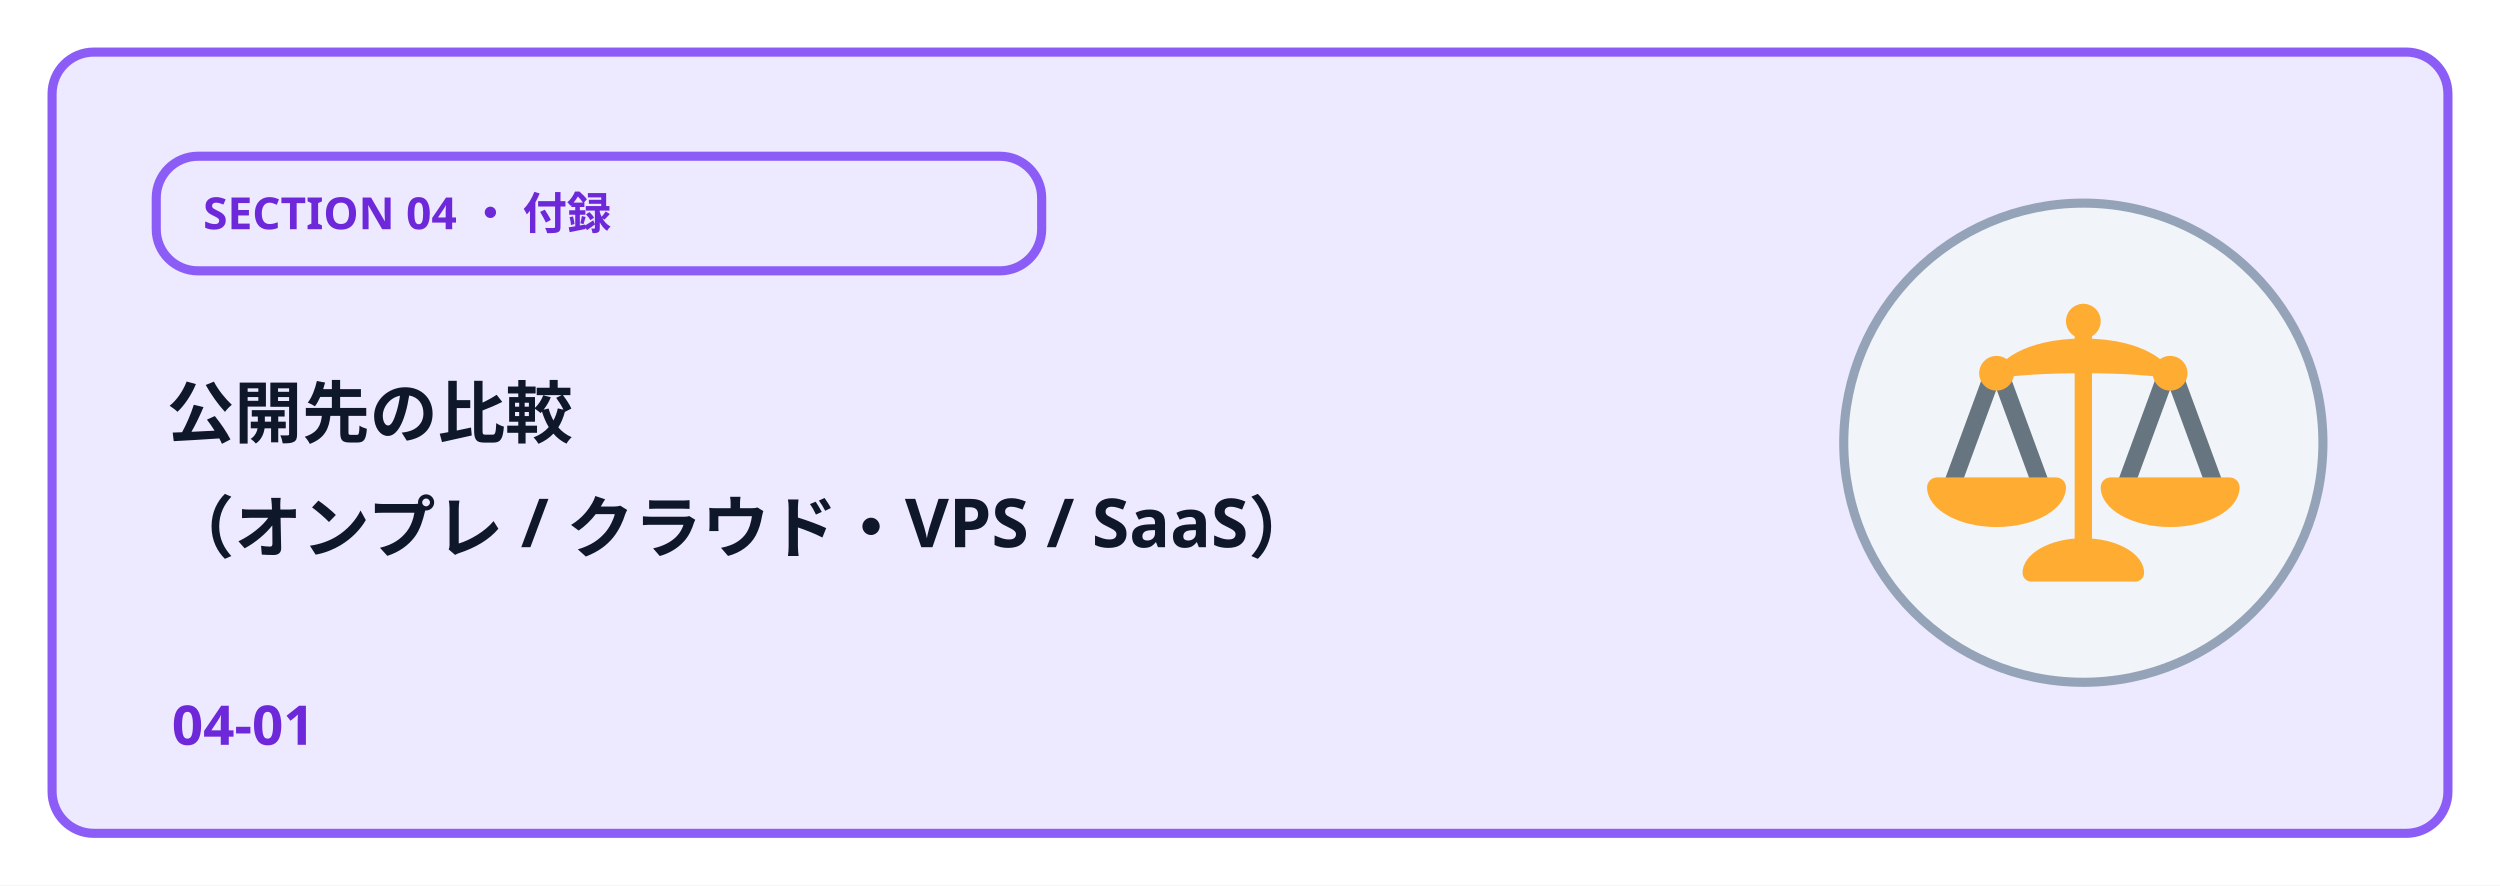
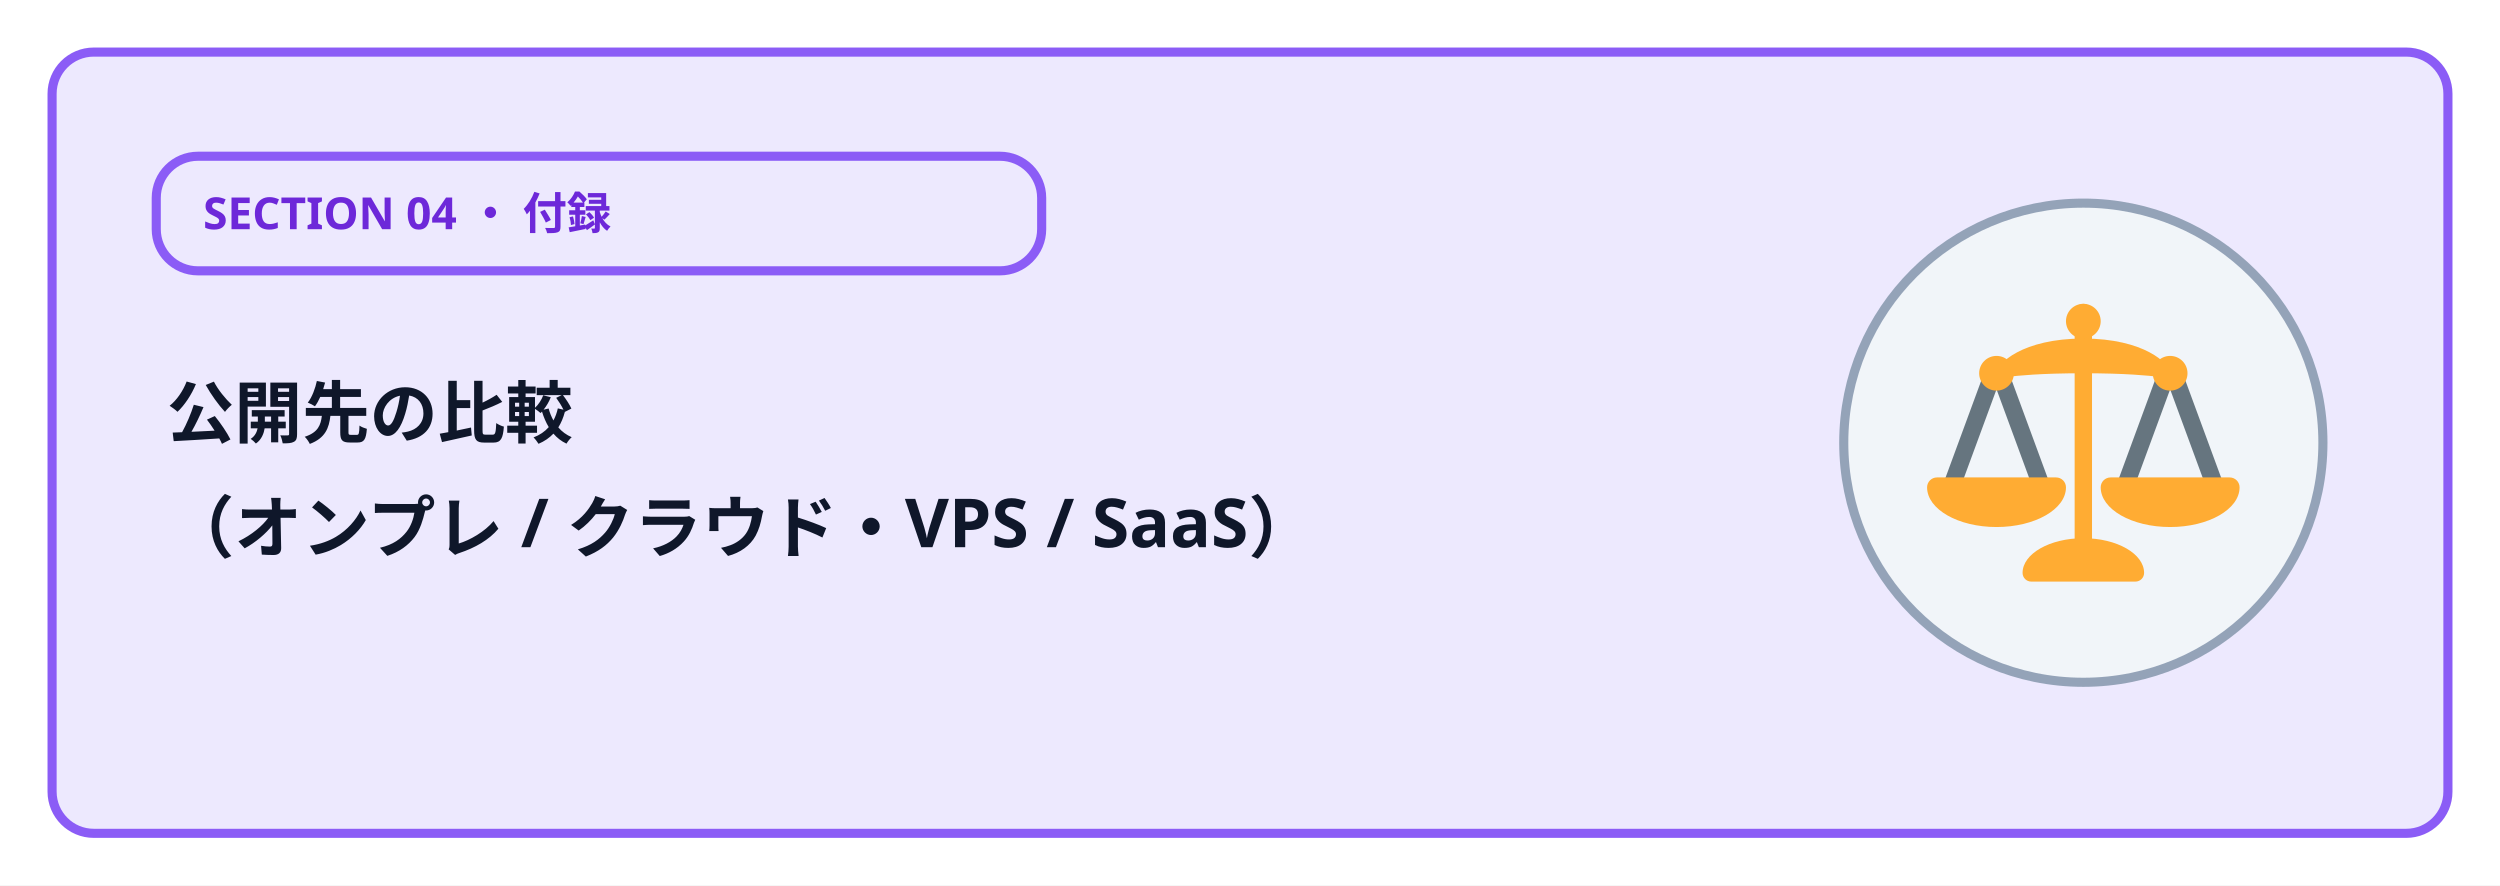
<svg xmlns="http://www.w3.org/2000/svg" width="960" height="340" viewBox="0 0 960 340" font-family="'Hiragino Sans','Noto Sans JP','Yu Gothic','Segoe UI',sans-serif">
  <defs>
    <marker id="aR" viewBox="0 0 10 10" refX="8" refY="5" markerWidth="7" markerHeight="7" orient="auto-start-reverse">
      <path d="M0 1 L9 5 L0 9 z" fill="#475569" />
    </marker>
    <marker id="aRsub" viewBox="0 0 10 10" refX="8" refY="5" markerWidth="7" markerHeight="7" orient="auto-start-reverse">
      <path d="M0 1 L9 5 L0 9 z" fill="#94a3b8" />
    </marker>
  </defs>
  <rect x="0" y="0" width="960" height="340" fill="#ffffff" />
  <rect x="20" y="20" width="920" height="300" rx="16" fill="#ede9fe" stroke="#8b5cf6" stroke-width="3.5" />
  <rect x="60" y="60" width="340" height="44" rx="16" fill="#ede9fe" stroke="#8b5cf6" stroke-width="3.5" />
  <text x="78" y="88" text-anchor="start" font-size="17" fill="#6d28d9" font-weight="600">SECTION 04 ・ 付録</text>
  <text x="64" y="168" text-anchor="start" font-size="26" fill="#0f172a" font-weight="700">公開先の比較</text>
  <text x="64" y="212" text-anchor="start" font-size="26" fill="#0f172a" font-weight="700">（オンプレ / クラウド・VPS / SaaS）</text>
-   <text x="66" y="286" text-anchor="start" font-size="21" fill="#6d28d9" font-weight="700">04-01</text>
  <ellipse cx="800" cy="170" rx="92" ry="92" fill="#f1f5f9" stroke="#94a3b8" stroke-width="3.5" />
  <svg x="740" y="110" width="120" height="120" viewBox="0 0 36 36">
    <path fill="#66757F" d="M3.923 22.923c-.212.511-.798.751-1.308.539-.51-.213-.751-.798-.539-1.308L6.693 9.616c.212-.51.798-.751 1.307-.539.51.213.751.798.539 1.308L3.923 22.923z" />
    <path fill="#66757F" d="M13.923 22.154c.212.51-.029 1.095-.539 1.308-.51.212-1.095-.028-1.308-.539L7.461 10.385c-.212-.51.029-1.095.539-1.308.51-.212 1.095.029 1.308.539l4.615 12.538zm10.001.769c-.213.511-.799.751-1.309.539-.51-.213-.75-.798-.538-1.308l4.616-12.539c.212-.509.797-.75 1.307-.538.51.213.752.798.539 1.308l-4.615 12.538z" />
    <path fill="#66757F" d="M33.923 22.154c.212.51-.028 1.095-.538 1.308-.51.212-1.096-.028-1.309-.539l-4.615-12.538c-.213-.51.029-1.095.539-1.308.51-.212 1.095.029 1.307.539l4.616 12.538z" />
    <path fill="#FFAC33" d="M14.857 22H1.143C.512 22 0 22.511 0 23.143c0 2.524 3.582 4.571 8 4.571s8-2.047 8-4.571c0-.632-.512-1.143-1.143-1.143zM24 34H12c-.552 0-1-.447-1-1 0-2.209 3.134-4 7-4s7 1.791 7 4c0 .553-.447 1-1 1zm10.857-12H21.143c-.632 0-1.143.511-1.143 1.143 0 2.524 3.581 4.571 8 4.571s8-2.047 8-4.571c0-.632-.511-1.143-1.143-1.143z" />
    <path fill="#FFAC33" d="M19 3c0-.552-.447-1-1-1-.552 0-1 .448-1 1v27c0 .553.448 1 1 1 .553 0 1-.447 1-1V3z" />
    <circle fill="#FFAC33" cx="18" cy="4" r="2" />
    <circle fill="#FFAC33" cx="8" cy="10" r="2" />
    <circle fill="#FFAC33" cx="28" cy="10" r="2" />
    <path fill="#FFAC33" d="M28 10c0 1.104 0 0-10 0S8 11.104 8 10s3-4 10-4 10 2.896 10 4z" />
  </svg>
</svg>
